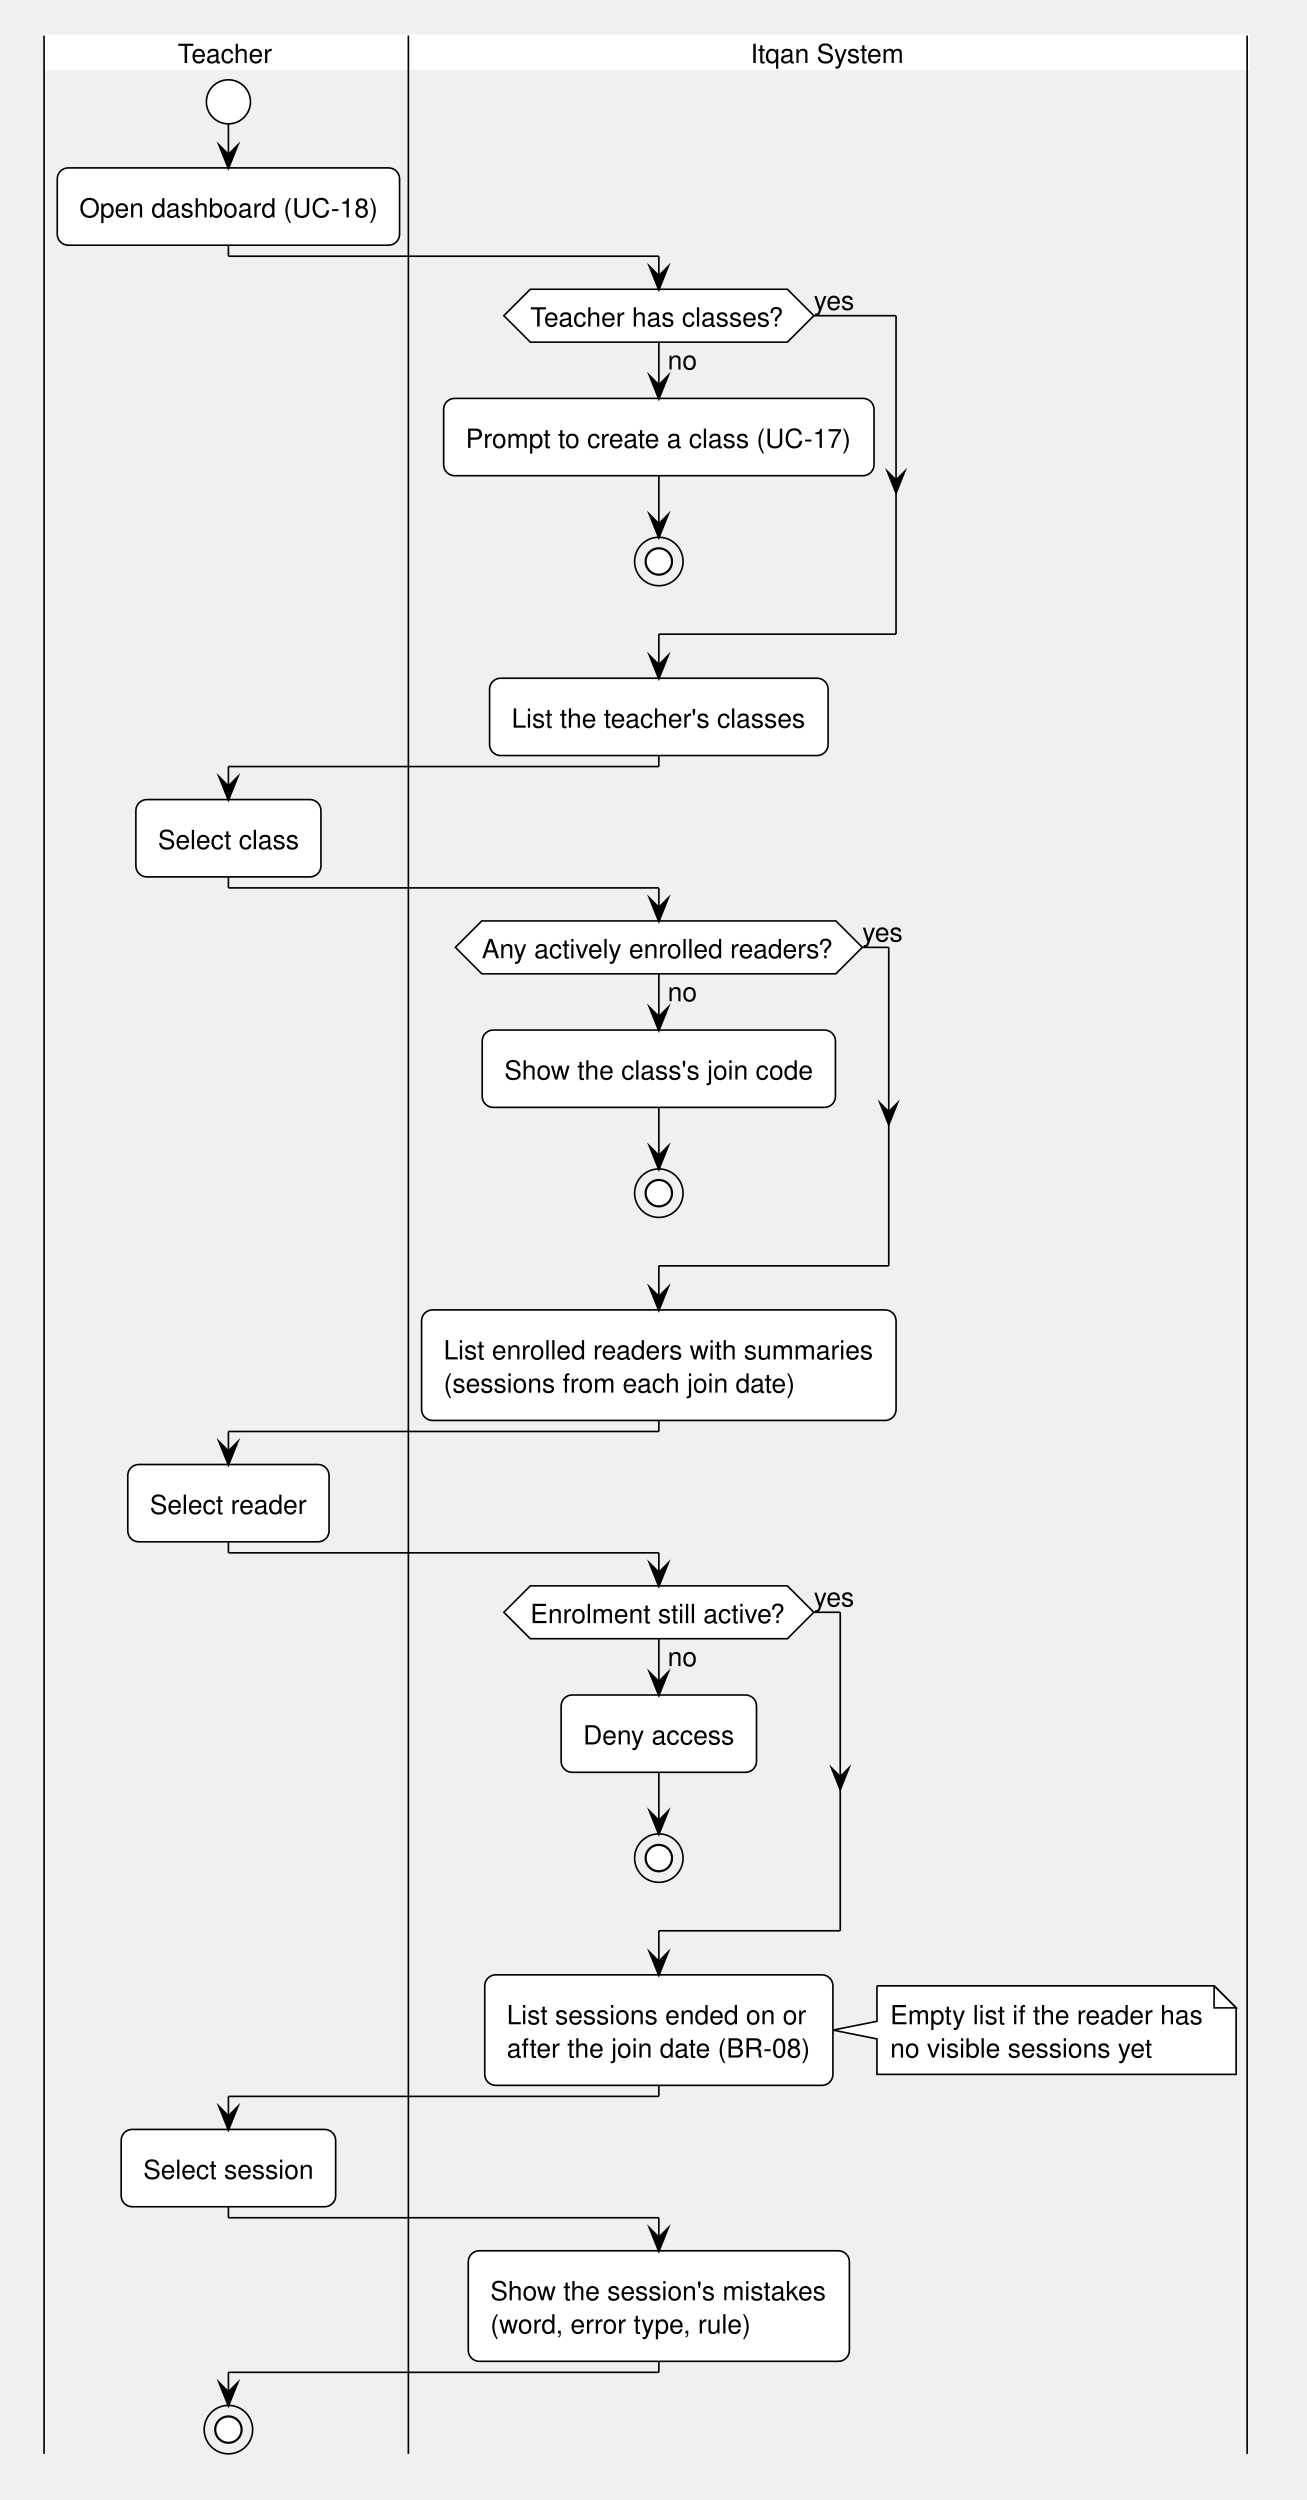
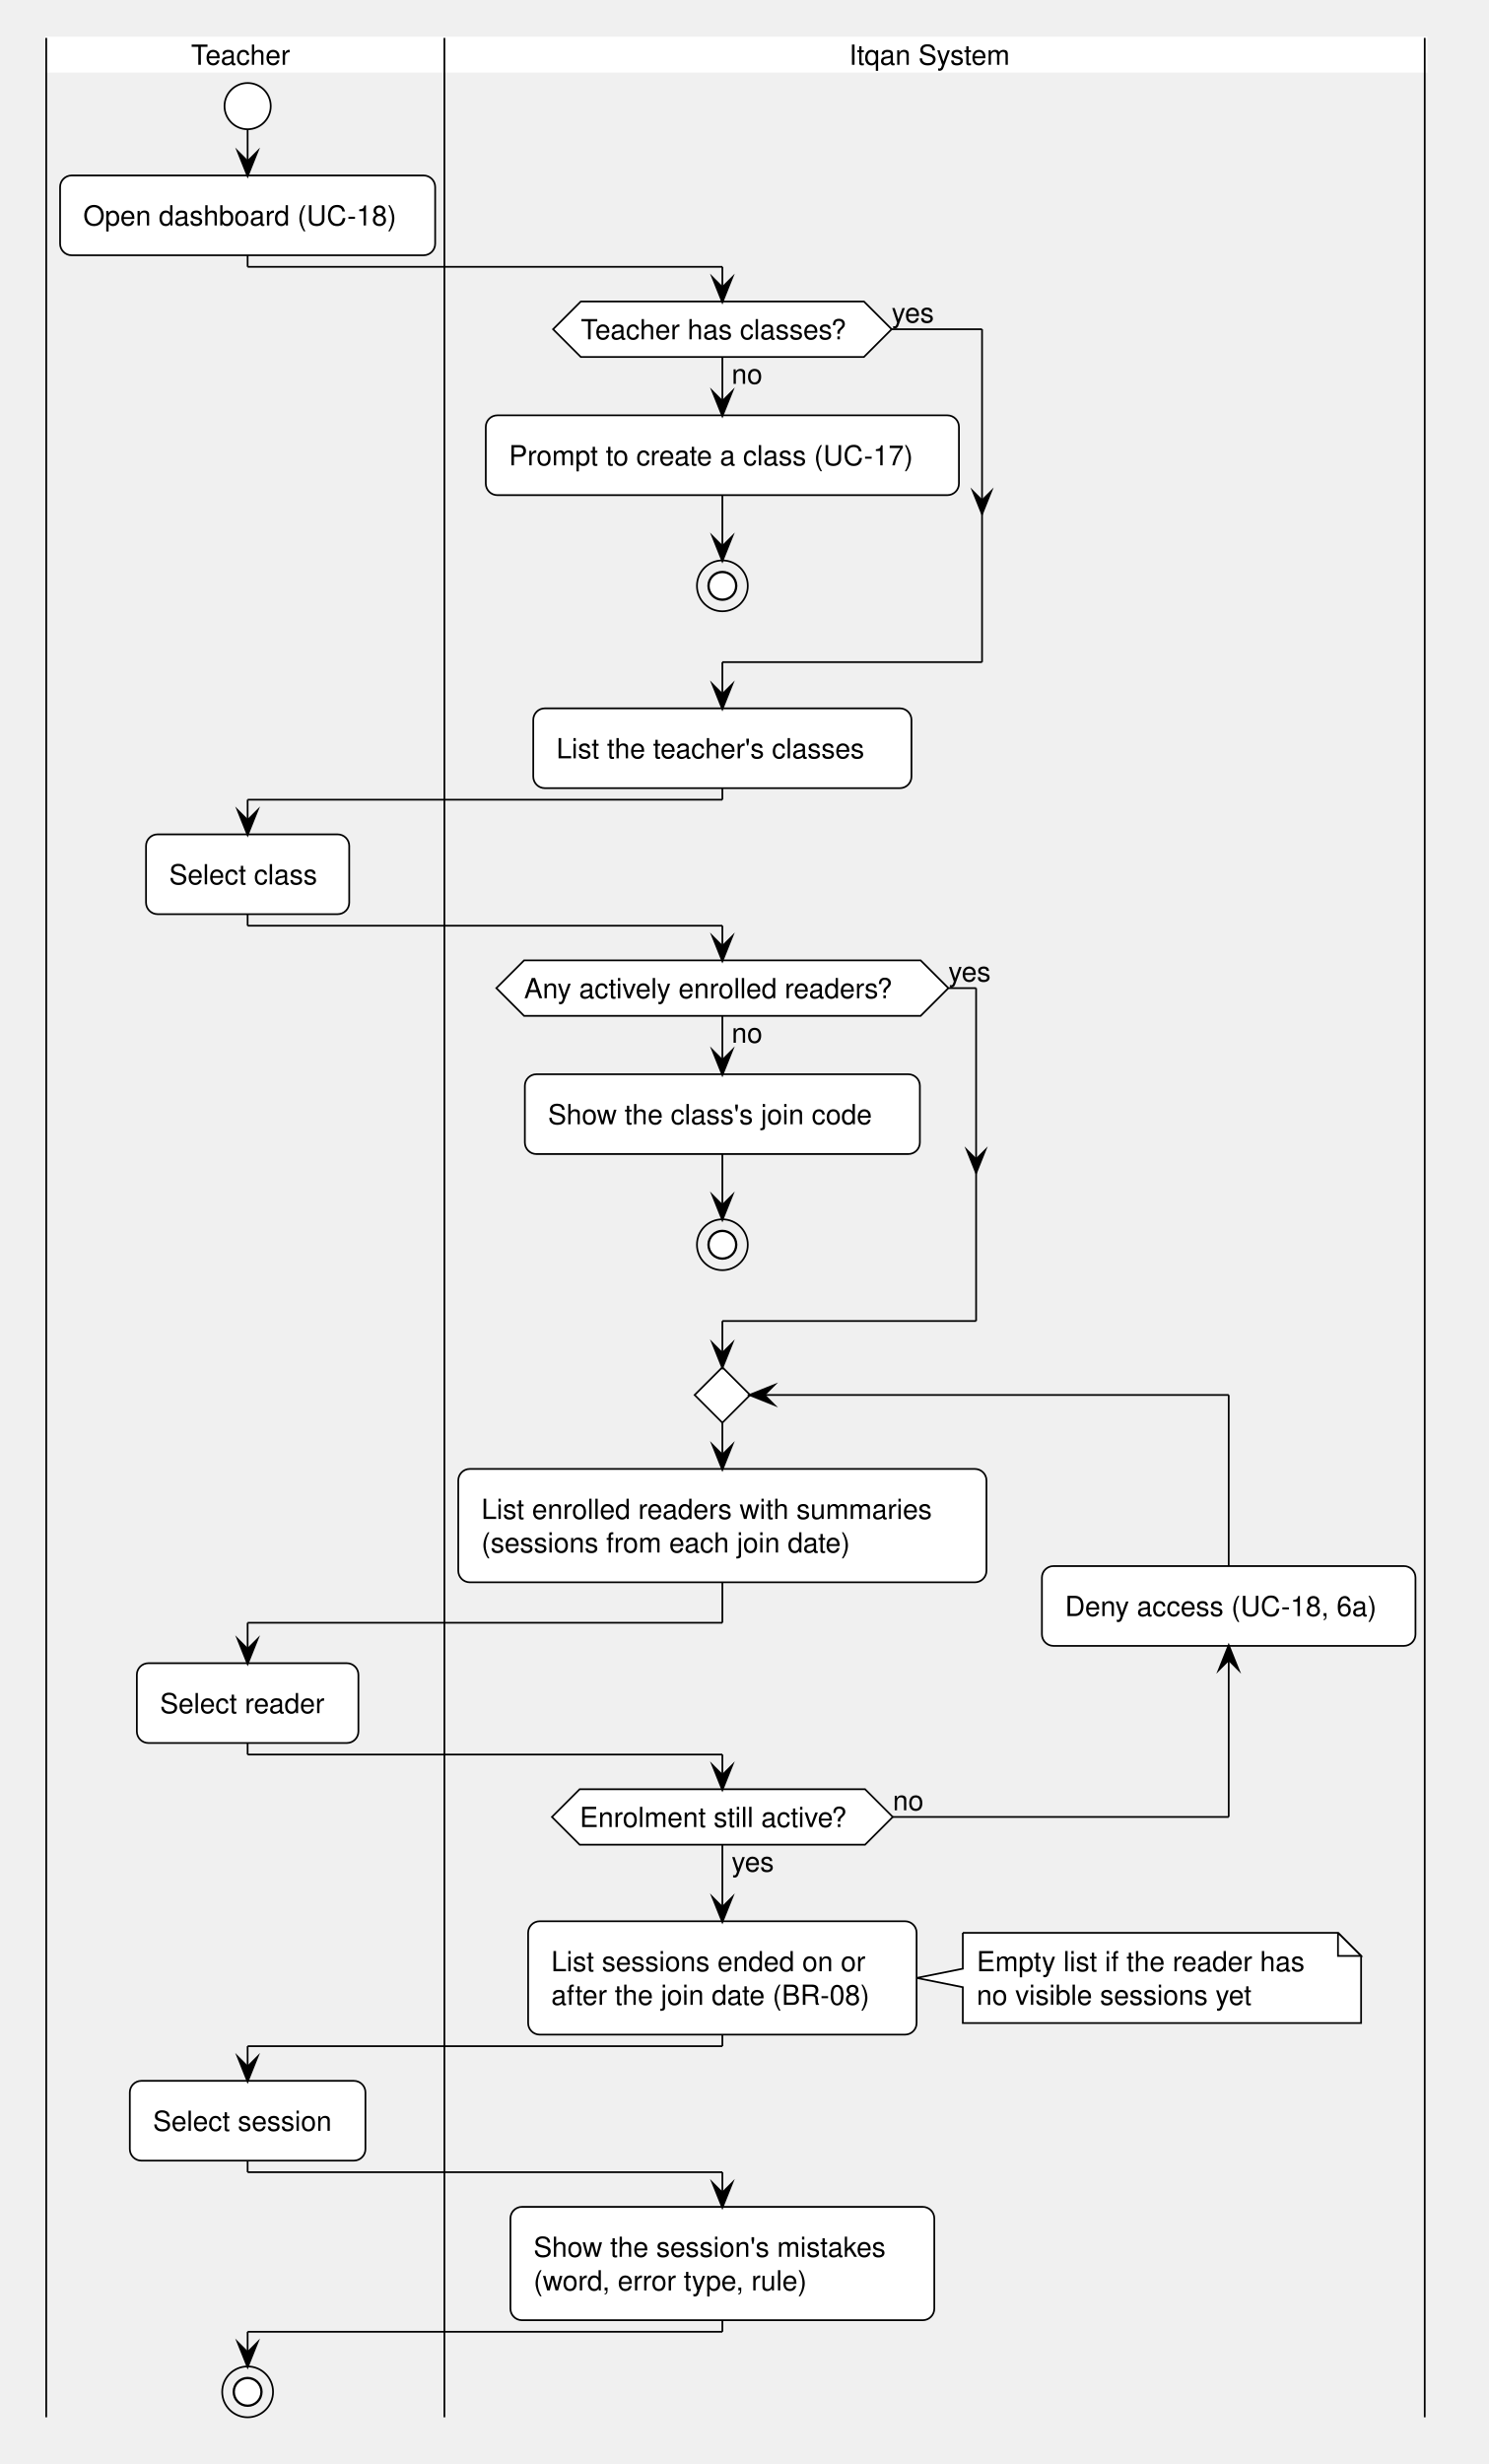
- <svg xmlns="http://www.w3.org/2000/svg" version="1.1" data-diagram-type="ACTIVITY" style="width:593px;height:1135px;background:#FFFFFF;" width="593px" height="1135px" viewBox="0 0 593 1135" zoomAndPan="magnify" preserveAspectRatio="none" contentStyleType="text/css">
+ <svg xmlns="http://www.w3.org/2000/svg" version="1.1" data-diagram-type="ACTIVITY" style="width:644px;height:1066px;background:#FFFFFF;" width="644px" height="1066px" viewBox="0 0 644 1066" zoomAndPan="magnify" preserveAspectRatio="none" contentStyleType="text/css">
  <defs />
  <g font-family="sans-serif" lengthAdjust="spacing">
-     <rect x="20" y="16.137" width="546.872" height="15.094" fill="#FFF" style="stroke:#FFF;stroke-width:1;" />
-     <ellipse cx="103.702" cy="46.23" rx="10" ry="10" fill="#FFF" style="stroke:#000;stroke-width:0.75;" />
-     <rect x="26" y="76.23" width="155.404" height="35.094" fill="#FFF" style="stroke:#000;stroke-width:0.75;" rx="5" ry="5" />
-     <text x="36" y="98.688" fill="#000" font-size="12" textLength="135.404" font-family="Helvetica">Open dashboard (UC-18)</text>
-     <rect x="61.689" y="363.012" width="84.025" height="35.094" fill="#FFF" style="stroke:#000;stroke-width:0.75;" rx="5" ry="5" />
-     <text x="71.689" y="385.469" fill="#000" font-size="12" textLength="64.025" font-family="Helvetica">Select class</text>
-     <rect x="58.016" y="664.887" width="91.373" height="35.094" fill="#FFF" style="stroke:#000;stroke-width:0.75;" rx="5" ry="5" />
-     <text x="68.016" y="687.344" fill="#000" font-size="12" textLength="71.373" font-family="Helvetica">Select reader</text>
-     <rect x="55.016" y="966.762" width="97.373" height="35.094" fill="#FFF" style="stroke:#000;stroke-width:0.75;" rx="5" ry="5" />
-     <text x="65.016" y="989.219" fill="#000" font-size="12" textLength="77.373" font-family="Helvetica">Select session</text>
-     <ellipse cx="103.702" cy="1103.043" rx="11" ry="11" fill="none" style="stroke:#000;stroke-width:0.75;" />
-     <ellipse cx="103.702" cy="1103.043" rx="6" ry="6" fill="#FFF" style="stroke:#000;stroke-width:1;" />
-     <line x1="20" y1="16.137" x2="20" y2="1114.043" style="stroke:#000;stroke-width:0.75;" />
-     <rect x="201.415" y="180.871" width="195.389" height="35.094" fill="#FFF" style="stroke:#000;stroke-width:0.75;" rx="5" ry="5" />
-     <text x="211.415" y="203.328" fill="#000" font-size="12" textLength="175.389" font-family="Helvetica">Prompt to create a class (UC-17)</text>
-     <ellipse cx="299.109" cy="254.918" rx="11" ry="11" fill="none" style="stroke:#000;stroke-width:0.75;" />
-     <ellipse cx="299.109" cy="254.918" rx="6" ry="6" fill="#FFF" style="stroke:#000;stroke-width:1;" />
-     <polygon points="240.747,131.324,357.472,131.324,369.472,143.324,357.472,155.324,240.747,155.324,228.747,143.324,240.747,131.324" fill="#FFF" style="stroke:#000;stroke-width:0.75;stroke-linejoin:miter;stroke-miterlimit:10;" />
-     <text x="303.109" y="167.781" fill="#000" font-size="12" textLength="13.348" font-family="Helvetica">no</text>
-     <text x="240.747" y="148.234" fill="#000" font-size="12" textLength="116.725" font-family="Helvetica">Teacher has classes?</text>
-     <text x="369.472" y="140.688" fill="#000" font-size="12" textLength="18.674" font-family="Helvetica">yes</text>
-     <rect x="222.266" y="307.918" width="153.688" height="35.094" fill="#FFF" style="stroke:#000;stroke-width:0.75;" rx="5" ry="5" />
-     <text x="232.266" y="330.375" fill="#000" font-size="12" textLength="133.688" font-family="Helvetica">List the teacher's classes</text>
-     <rect x="218.926" y="467.652" width="160.367" height="35.094" fill="#FFF" style="stroke:#000;stroke-width:0.75;" rx="5" ry="5" />
-     <text x="228.926" y="490.109" fill="#000" font-size="12" textLength="140.367" font-family="Helvetica">Show the class's join code</text>
-     <ellipse cx="299.109" cy="541.699" rx="11" ry="11" fill="none" style="stroke:#000;stroke-width:0.75;" />
-     <ellipse cx="299.109" cy="541.699" rx="6" ry="6" fill="#FFF" style="stroke:#000;stroke-width:1;" />
-     <polygon points="218.733,418.105,379.485,418.105,391.485,430.105,379.485,442.105,218.733,442.105,206.733,430.105,218.733,418.105" fill="#FFF" style="stroke:#000;stroke-width:0.75;stroke-linejoin:miter;stroke-miterlimit:10;" />
-     <text x="303.109" y="454.563" fill="#000" font-size="12" textLength="13.348" font-family="Helvetica">no</text>
-     <text x="218.733" y="435.016" fill="#000" font-size="12" textLength="160.752" font-family="Helvetica">Any actively enrolled readers?</text>
-     <text x="391.485" y="427.469" fill="#000" font-size="12" textLength="18.674" font-family="Helvetica">yes</text>
-     <rect x="191.404" y="594.699" width="215.41" height="50.188" fill="#FFF" style="stroke:#000;stroke-width:0.75;" rx="5" ry="5" />
-     <text x="201.404" y="617.156" fill="#000" font-size="12" textLength="195.41" font-family="Helvetica">List enrolled readers with summaries</text>
-     <text x="201.404" y="632.25" fill="#000" font-size="12" textLength="160.072" font-family="Helvetica">(sessions from each join date)</text>
-     <rect x="254.762" y="769.527" width="88.695" height="35.094" fill="#FFF" style="stroke:#000;stroke-width:0.75;" rx="5" ry="5" />
-     <text x="264.762" y="791.984" fill="#000" font-size="12" textLength="68.695" font-family="Helvetica">Deny access</text>
-     <ellipse cx="299.109" cy="843.574" rx="11" ry="11" fill="none" style="stroke:#000;stroke-width:0.75;" />
-     <ellipse cx="299.109" cy="843.574" rx="6" ry="6" fill="#FFF" style="stroke:#000;stroke-width:1;" />
-     <polygon points="240.753,719.98,357.466,719.98,369.466,731.98,357.466,743.98,240.753,743.98,228.753,731.98,240.753,719.98" fill="#FFF" style="stroke:#000;stroke-width:0.75;stroke-linejoin:miter;stroke-miterlimit:10;" />
-     <text x="303.109" y="756.438" fill="#000" font-size="12" textLength="13.348" font-family="Helvetica">no</text>
-     <text x="240.753" y="736.891" fill="#000" font-size="12" textLength="116.713" font-family="Helvetica">Enrolment still active?</text>
-     <text x="369.466" y="729.344" fill="#000" font-size="12" textLength="18.674" font-family="Helvetica">yes</text>
-     <path d="M398.145,901.574 L398.145,917.668 L378.145,921.668 L398.145,925.668 L398.145,941.762 A0,0 0 0 0 398.145,941.762 L561.205,941.762 A0,0 0 0 0 561.205,941.762 L561.205,911.574 L551.205,901.574 L398.145,901.574 A0,0 0 0 0 398.145,901.574" style="stroke:#000;stroke-width:0.75;" fill="#FFF" />
-     <path d="M551.205,901.574 L551.205,911.574 L561.205,911.574 L551.205,901.574" style="stroke:#000;stroke-width:0.75;" fill="#FFF" />
-     <text x="404.145" y="919.031" fill="#000" font-size="12" textLength="142.061" font-family="Helvetica">Empty list if the reader has</text>
-     <text x="404.145" y="934.125" fill="#000" font-size="12" textLength="119.391" font-family="Helvetica">no visible sessions yet</text>
-     <rect x="220.074" y="896.574" width="158.07" height="50.188" fill="#FFF" style="stroke:#000;stroke-width:0.75;" rx="5" ry="5" />
-     <text x="230.074" y="919.031" fill="#000" font-size="12" textLength="136.084" font-family="Helvetica">List sessions ended on or</text>
-     <text x="230.074" y="934.125" fill="#000" font-size="12" textLength="138.07" font-family="Helvetica">after the join date (BR-08)</text>
-     <rect x="212.598" y="1021.855" width="173.023" height="50.188" fill="#FFF" style="stroke:#000;stroke-width:0.75;" rx="5" ry="5" />
-     <text x="222.598" y="1044.313" fill="#000" font-size="12" textLength="153.023" font-family="Helvetica">Show the session's mistakes</text>
-     <text x="222.598" y="1059.406" fill="#000" font-size="12" textLength="118.699" font-family="Helvetica">(word, error type, rule)</text>
-     <line x1="185.404" y1="16.137" x2="185.404" y2="1114.043" style="stroke:#000;stroke-width:0.75;" />
-     <line x1="566.205" y1="16.137" x2="566.205" y2="1114.043" style="stroke:#000;stroke-width:0.75;" />
-     <line x1="103.702" y1="56.23" x2="103.702" y2="76.23" style="stroke:#000;stroke-width:0.75;" />
-     <polygon points="99.702,66.23,103.702,76.23,107.702,66.23,103.702,70.23" fill="#000" style="stroke:#000;stroke-width:1;stroke-linejoin:miter;stroke-miterlimit:10;" />
-     <line x1="299.109" y1="215.965" x2="299.109" y2="243.918" style="stroke:#000;stroke-width:0.75;" />
-     <polygon points="295.109,233.918,299.109,243.918,303.109,233.918,299.109,237.918" fill="#000" style="stroke:#000;stroke-width:1;stroke-linejoin:miter;stroke-miterlimit:10;" />
-     <line x1="299.109" y1="155.324" x2="299.109" y2="180.871" style="stroke:#000;stroke-width:0.75;" />
-     <polygon points="295.109,170.871,299.109,180.871,303.109,170.871,299.109,174.871" fill="#000" style="stroke:#000;stroke-width:1;stroke-linejoin:miter;stroke-miterlimit:10;" />
-     <line x1="369.472" y1="143.324" x2="406.804" y2="143.324" style="stroke:#000;stroke-width:0.75;" />
-     <polygon points="402.804,213.918,406.804,223.918,410.804,213.918,406.804,217.918" fill="#000" style="stroke:#000;stroke-width:0.75;stroke-linejoin:miter;stroke-miterlimit:10;" />
-     <line x1="406.804" y1="143.324" x2="406.804" y2="287.918" style="stroke:#000;stroke-width:0.75;" />
-     <line x1="406.804" y1="287.918" x2="299.109" y2="287.918" style="stroke:#000;stroke-width:0.75;" />
-     <line x1="299.109" y1="287.918" x2="299.109" y2="307.918" style="stroke:#000;stroke-width:0.75;" />
-     <polygon points="295.109,297.918,299.109,307.918,303.109,297.918,299.109,301.918" fill="#000" style="stroke:#000;stroke-width:1;stroke-linejoin:miter;stroke-miterlimit:10;" />
-     <line x1="299.109" y1="502.746" x2="299.109" y2="530.699" style="stroke:#000;stroke-width:0.75;" />
-     <polygon points="295.109,520.699,299.109,530.699,303.109,520.699,299.109,524.699" fill="#000" style="stroke:#000;stroke-width:1;stroke-linejoin:miter;stroke-miterlimit:10;" />
-     <line x1="299.109" y1="442.105" x2="299.109" y2="467.652" style="stroke:#000;stroke-width:0.75;" />
-     <polygon points="295.109,457.652,299.109,467.652,303.109,457.652,299.109,461.652" fill="#000" style="stroke:#000;stroke-width:1;stroke-linejoin:miter;stroke-miterlimit:10;" />
-     <line x1="391.485" y1="430.105" x2="403.485" y2="430.105" style="stroke:#000;stroke-width:0.75;" />
-     <polygon points="399.485,500.699,403.485,510.699,407.485,500.699,403.485,504.699" fill="#000" style="stroke:#000;stroke-width:0.75;stroke-linejoin:miter;stroke-miterlimit:10;" />
-     <line x1="403.485" y1="430.105" x2="403.485" y2="574.699" style="stroke:#000;stroke-width:0.75;" />
-     <line x1="403.485" y1="574.699" x2="299.109" y2="574.699" style="stroke:#000;stroke-width:0.75;" />
-     <line x1="299.109" y1="574.699" x2="299.109" y2="594.699" style="stroke:#000;stroke-width:0.75;" />
-     <polygon points="295.109,584.699,299.109,594.699,303.109,584.699,299.109,588.699" fill="#000" style="stroke:#000;stroke-width:1;stroke-linejoin:miter;stroke-miterlimit:10;" />
-     <line x1="299.109" y1="804.621" x2="299.109" y2="832.574" style="stroke:#000;stroke-width:0.75;" />
-     <polygon points="295.109,822.574,299.109,832.574,303.109,822.574,299.109,826.574" fill="#000" style="stroke:#000;stroke-width:1;stroke-linejoin:miter;stroke-miterlimit:10;" />
-     <line x1="299.109" y1="743.98" x2="299.109" y2="769.527" style="stroke:#000;stroke-width:0.75;" />
-     <polygon points="295.109,759.527,299.109,769.527,303.109,759.527,299.109,763.527" fill="#000" style="stroke:#000;stroke-width:1;stroke-linejoin:miter;stroke-miterlimit:10;" />
-     <line x1="369.466" y1="731.98" x2="381.466" y2="731.98" style="stroke:#000;stroke-width:0.75;" />
-     <polygon points="377.466,802.574,381.466,812.574,385.466,802.574,381.466,806.574" fill="#000" style="stroke:#000;stroke-width:0.75;stroke-linejoin:miter;stroke-miterlimit:10;" />
-     <line x1="381.466" y1="731.98" x2="381.466" y2="876.574" style="stroke:#000;stroke-width:0.75;" />
-     <line x1="381.466" y1="876.574" x2="299.109" y2="876.574" style="stroke:#000;stroke-width:0.75;" />
-     <line x1="299.109" y1="876.574" x2="299.109" y2="896.574" style="stroke:#000;stroke-width:0.75;" />
-     <polygon points="295.109,886.574,299.109,896.574,303.109,886.574,299.109,890.574" fill="#000" style="stroke:#000;stroke-width:1;stroke-linejoin:miter;stroke-miterlimit:10;" />
-     <line x1="103.702" y1="111.324" x2="103.702" y2="116.324" style="stroke:#000;stroke-width:0.75;" />
-     <line x1="103.702" y1="116.324" x2="299.109" y2="116.324" style="stroke:#000;stroke-width:0.75;" />
-     <line x1="299.109" y1="116.324" x2="299.109" y2="131.324" style="stroke:#000;stroke-width:0.75;" />
-     <polygon points="295.109,121.324,299.109,131.324,303.109,121.324,299.109,125.324" fill="#000" style="stroke:#000;stroke-width:1;stroke-linejoin:miter;stroke-miterlimit:10;" />
-     <line x1="299.109" y1="343.012" x2="299.109" y2="348.012" style="stroke:#000;stroke-width:0.75;" />
-     <line x1="299.109" y1="348.012" x2="103.702" y2="348.012" style="stroke:#000;stroke-width:0.75;" />
-     <line x1="103.702" y1="348.012" x2="103.702" y2="363.012" style="stroke:#000;stroke-width:0.75;" />
-     <polygon points="99.702,353.012,103.702,363.012,107.702,353.012,103.702,357.012" fill="#000" style="stroke:#000;stroke-width:1;stroke-linejoin:miter;stroke-miterlimit:10;" />
-     <line x1="103.702" y1="398.105" x2="103.702" y2="403.105" style="stroke:#000;stroke-width:0.75;" />
-     <line x1="103.702" y1="403.105" x2="299.109" y2="403.105" style="stroke:#000;stroke-width:0.75;" />
-     <line x1="299.109" y1="403.105" x2="299.109" y2="418.105" style="stroke:#000;stroke-width:0.75;" />
-     <polygon points="295.109,408.105,299.109,418.105,303.109,408.105,299.109,412.105" fill="#000" style="stroke:#000;stroke-width:1;stroke-linejoin:miter;stroke-miterlimit:10;" />
-     <line x1="299.109" y1="644.887" x2="299.109" y2="649.887" style="stroke:#000;stroke-width:0.75;" />
-     <line x1="299.109" y1="649.887" x2="103.702" y2="649.887" style="stroke:#000;stroke-width:0.75;" />
-     <line x1="103.702" y1="649.887" x2="103.702" y2="664.887" style="stroke:#000;stroke-width:0.75;" />
-     <polygon points="99.702,654.887,103.702,664.887,107.702,654.887,103.702,658.887" fill="#000" style="stroke:#000;stroke-width:1;stroke-linejoin:miter;stroke-miterlimit:10;" />
-     <line x1="103.702" y1="699.98" x2="103.702" y2="704.98" style="stroke:#000;stroke-width:0.75;" />
-     <line x1="103.702" y1="704.98" x2="299.109" y2="704.98" style="stroke:#000;stroke-width:0.75;" />
-     <line x1="299.109" y1="704.98" x2="299.109" y2="719.98" style="stroke:#000;stroke-width:0.75;" />
-     <polygon points="295.109,709.98,299.109,719.98,303.109,709.98,299.109,713.98" fill="#000" style="stroke:#000;stroke-width:1;stroke-linejoin:miter;stroke-miterlimit:10;" />
-     <line x1="299.109" y1="946.762" x2="299.109" y2="951.762" style="stroke:#000;stroke-width:0.75;" />
-     <line x1="299.109" y1="951.762" x2="103.702" y2="951.762" style="stroke:#000;stroke-width:0.75;" />
-     <line x1="103.702" y1="951.762" x2="103.702" y2="966.762" style="stroke:#000;stroke-width:0.75;" />
-     <polygon points="99.702,956.762,103.702,966.762,107.702,956.762,103.702,960.762" fill="#000" style="stroke:#000;stroke-width:1;stroke-linejoin:miter;stroke-miterlimit:10;" />
-     <line x1="103.702" y1="1001.855" x2="103.702" y2="1006.855" style="stroke:#000;stroke-width:0.75;" />
-     <line x1="103.702" y1="1006.855" x2="299.109" y2="1006.855" style="stroke:#000;stroke-width:0.75;" />
-     <line x1="299.109" y1="1006.855" x2="299.109" y2="1021.855" style="stroke:#000;stroke-width:0.75;" />
-     <polygon points="295.109,1011.855,299.109,1021.855,303.109,1011.855,299.109,1015.855" fill="#000" style="stroke:#000;stroke-width:1;stroke-linejoin:miter;stroke-miterlimit:10;" />
-     <line x1="299.109" y1="1072.043" x2="299.109" y2="1077.043" style="stroke:#000;stroke-width:0.75;" />
-     <line x1="299.109" y1="1077.043" x2="103.702" y2="1077.043" style="stroke:#000;stroke-width:0.75;" />
-     <line x1="103.702" y1="1077.043" x2="103.702" y2="1092.043" style="stroke:#000;stroke-width:0.75;" />
-     <polygon points="99.702,1082.043,103.702,1092.043,107.702,1082.043,103.702,1086.043" fill="#000" style="stroke:#000;stroke-width:1;stroke-linejoin:miter;stroke-miterlimit:10;" />
-     <text x="80.691" y="28.594" fill="#000" font-size="12" textLength="44.021" font-family="Helvetica">Teacher</text>
-     <text x="340.789" y="28.594" fill="#000" font-size="12" textLength="70.031" font-family="Helvetica">Itqan System</text>
+     <rect x="20" y="16.395" width="597.168" height="14.52" fill="#FFF" style="stroke:#FFF;stroke-width:1;" />
+     <ellipse cx="107.147" cy="45.914" rx="10" ry="10" fill="#FFF" style="stroke:#000;stroke-width:0.75;" />
+     <rect x="26" y="75.914" width="162.295" height="34.52" fill="#FFF" style="stroke:#000;stroke-width:0.75;" rx="5" ry="5" />
+     <text x="36" y="97.539" fill="#000" font-size="12" textLength="142.295" font-family="Helvetica">Open dashboard (UC-18)</text>
+     <rect x="63.187" y="360.973" width="87.922" height="34.52" fill="#FFF" style="stroke:#000;stroke-width:0.75;" rx="5" ry="5" />
+     <text x="73.187" y="382.598" fill="#000" font-size="12" textLength="67.922" font-family="Helvetica">Select class</text>
+     <rect x="59.214" y="719.551" width="95.867" height="34.52" fill="#FFF" style="stroke:#000;stroke-width:0.75;" rx="5" ry="5" />
+     <text x="69.214" y="741.176" fill="#000" font-size="12" textLength="75.867" font-family="Helvetica">Select reader</text>
+     <rect x="56.176" y="900.234" width="101.943" height="34.52" fill="#FFF" style="stroke:#000;stroke-width:0.75;" rx="5" ry="5" />
+     <text x="66.176" y="921.859" fill="#000" font-size="12" textLength="81.943" font-family="Helvetica">Select session</text>
+     <ellipse cx="107.147" cy="1034.793" rx="11" ry="11" fill="none" style="stroke:#000;stroke-width:0.75;" />
+     <ellipse cx="107.147" cy="1034.793" rx="6" ry="6" fill="#FFF" style="stroke:#000;stroke-width:1;" />
+     <line x1="20" y1="16.395" x2="20" y2="1045.793" style="stroke:#000;stroke-width:0.75;" />
+     <rect x="210.201" y="179.693" width="204.734" height="34.52" fill="#FFF" style="stroke:#000;stroke-width:0.75;" rx="5" ry="5" />
+     <text x="220.201" y="201.318" fill="#000" font-size="12" textLength="184.734" font-family="Helvetica">Prompt to create a class (UC-17)</text>
+     <ellipse cx="312.568" cy="253.453" rx="11" ry="11" fill="none" style="stroke:#000;stroke-width:0.75;" />
+     <ellipse cx="312.568" cy="253.453" rx="6" ry="6" fill="#FFF" style="stroke:#000;stroke-width:1;" />
+     <polygon points="251.32,130.434,373.816,130.434,385.816,142.434,373.816,154.434,251.32,154.434,239.32,142.434,251.32,130.434" fill="#FFF" style="stroke:#000;stroke-width:0.75;stroke-linejoin:miter;stroke-miterlimit:10;" />
+     <text x="316.568" y="166.059" fill="#000" font-size="12" textLength="14.285" font-family="Helvetica">no</text>
+     <text x="251.32" y="146.799" fill="#000" font-size="12" textLength="122.496" font-family="Helvetica">Teacher has classes?</text>
+     <text x="385.816" y="139.539" fill="#000" font-size="12" textLength="20.074" font-family="Helvetica">yes</text>
+     <rect x="230.744" y="306.453" width="163.648" height="34.52" fill="#FFF" style="stroke:#000;stroke-width:0.75;" rx="5" ry="5" />
+     <text x="240.744" y="328.078" fill="#000" font-size="12" textLength="143.648" font-family="Helvetica">List the teacher's classes</text>
+     <rect x="227.108" y="464.752" width="170.92" height="34.52" fill="#FFF" style="stroke:#000;stroke-width:0.75;" rx="5" ry="5" />
+     <text x="237.108" y="486.377" fill="#000" font-size="12" textLength="150.92" font-family="Helvetica">Show the class's join code</text>
+     <ellipse cx="312.568" cy="538.512" rx="11" ry="11" fill="none" style="stroke:#000;stroke-width:0.75;" />
+     <ellipse cx="312.568" cy="538.512" rx="6" ry="6" fill="#FFF" style="stroke:#000;stroke-width:1;" />
+     <polygon points="226.772,415.492,398.364,415.492,410.364,427.492,398.364,439.492,226.772,439.492,214.772,427.492,226.772,415.492" fill="#FFF" style="stroke:#000;stroke-width:0.75;stroke-linejoin:miter;stroke-miterlimit:10;" />
+     <text x="316.568" y="451.117" fill="#000" font-size="12" textLength="14.285" font-family="Helvetica">no</text>
+     <text x="226.772" y="431.857" fill="#000" font-size="12" textLength="171.592" font-family="Helvetica">Any actively enrolled readers?</text>
+     <text x="410.364" y="424.598" fill="#000" font-size="12" textLength="20.074" font-family="Helvetica">yes</text>
+     <rect x="198.295" y="635.512" width="228.547" height="49.039" fill="#FFF" style="stroke:#000;stroke-width:0.75;" rx="5" ry="5" />
+     <text x="208.295" y="657.137" fill="#000" font-size="12" textLength="208.547" font-family="Helvetica">List enrolled readers with summaries</text>
+     <text x="208.295" y="671.656" fill="#000" font-size="12" textLength="171.234" font-family="Helvetica">(sessions from each join date)</text>
+     <polygon points="312.568,591.512,324.568,603.512,312.568,615.512,300.568,603.512,312.568,591.512" fill="#FFF" style="stroke:#000;stroke-width:0.75;stroke-linejoin:miter;stroke-miterlimit:10;" />
+     <polygon points="250.831,774.07,374.306,774.07,386.306,786.07,374.306,798.07,250.831,798.07,238.831,786.07,250.831,774.07" fill="#FFF" style="stroke:#000;stroke-width:0.75;stroke-linejoin:miter;stroke-miterlimit:10;" />
+     <text x="316.568" y="809.695" fill="#000" font-size="12" textLength="20.074" font-family="Helvetica">yes</text>
+     <text x="250.831" y="790.436" fill="#000" font-size="12" textLength="123.475" font-family="Helvetica">Enrolment still active?</text>
+     <text x="386.306" y="783.176" fill="#000" font-size="12" textLength="14.285" font-family="Helvetica">no</text>
+     <rect x="450.842" y="677.531" width="161.639" height="34.52" fill="#FFF" style="stroke:#000;stroke-width:0.75;" rx="5" ry="5" />
+     <text x="460.842" y="699.156" fill="#000" font-size="12" textLength="141.639" font-family="Helvetica">Deny access (UC-18, 6a)</text>
+     <path d="M416.61,836.195 L416.61,851.715 L396.61,855.715 L416.61,859.715 L416.61,875.234 A0,0 0 0 0 416.61,875.234 L588.946,875.234 A0,0 0 0 0 588.946,875.234 L588.946,846.195 L578.946,836.195 L416.61,836.195 A0,0 0 0 0 416.61,836.195" style="stroke:#000;stroke-width:0.75;" fill="#FFF" />
+     <path d="M578.946,836.195 L578.946,846.195 L588.946,846.195 L578.946,836.195" style="stroke:#000;stroke-width:0.75;" fill="#FFF" />
+     <text x="422.61" y="852.82" fill="#000" font-size="12" textLength="151.336" font-family="Helvetica">Empty list if the reader has</text>
+     <text x="422.61" y="867.34" fill="#000" font-size="12" textLength="127.74" font-family="Helvetica">no visible sessions yet</text>
+     <rect x="228.526" y="831.195" width="168.084" height="49.039" fill="#FFF" style="stroke:#000;stroke-width:0.75;" rx="5" ry="5" />
+     <text x="238.526" y="852.82" fill="#000" font-size="12" textLength="144.75" font-family="Helvetica">List sessions ended on or</text>
+     <text x="238.526" y="867.34" fill="#000" font-size="12" textLength="148.084" font-family="Helvetica">after the join date (BR-08)</text>
+     <rect x="220.865" y="954.754" width="183.406" height="49.039" fill="#FFF" style="stroke:#000;stroke-width:0.75;" rx="5" ry="5" />
+     <text x="230.865" y="976.379" fill="#000" font-size="12" textLength="163.406" font-family="Helvetica">Show the session's mistakes</text>
+     <text x="230.865" y="990.898" fill="#000" font-size="12" textLength="128.947" font-family="Helvetica">(word, error type, rule)</text>
+     <line x1="192.295" y1="16.395" x2="192.295" y2="1045.793" style="stroke:#000;stroke-width:0.75;" />
+     <line x1="616.48" y1="16.395" x2="616.48" y2="1045.793" style="stroke:#000;stroke-width:0.75;" />
+     <line x1="107.147" y1="55.914" x2="107.147" y2="75.914" style="stroke:#000;stroke-width:0.75;" />
+     <polygon points="103.147,65.914,107.147,75.914,111.147,65.914,107.147,69.914" fill="#000" style="stroke:#000;stroke-width:1;stroke-linejoin:miter;stroke-miterlimit:10;" />
+     <line x1="312.568" y1="214.213" x2="312.568" y2="242.453" style="stroke:#000;stroke-width:0.75;" />
+     <polygon points="308.568,232.453,312.568,242.453,316.568,232.453,312.568,236.453" fill="#000" style="stroke:#000;stroke-width:1;stroke-linejoin:miter;stroke-miterlimit:10;" />
+     <line x1="312.568" y1="154.434" x2="312.568" y2="179.693" style="stroke:#000;stroke-width:0.75;" />
+     <polygon points="308.568,169.693,312.568,179.693,316.568,169.693,312.568,173.693" fill="#000" style="stroke:#000;stroke-width:1;stroke-linejoin:miter;stroke-miterlimit:10;" />
+     <line x1="385.816" y1="142.434" x2="424.936" y2="142.434" style="stroke:#000;stroke-width:0.75;" />
+     <polygon points="420.936,212.453,424.936,222.453,428.936,212.453,424.936,216.453" fill="#000" style="stroke:#000;stroke-width:0.75;stroke-linejoin:miter;stroke-miterlimit:10;" />
+     <line x1="424.936" y1="142.434" x2="424.936" y2="286.453" style="stroke:#000;stroke-width:0.75;" />
+     <line x1="424.936" y1="286.453" x2="312.568" y2="286.453" style="stroke:#000;stroke-width:0.75;" />
+     <line x1="312.568" y1="286.453" x2="312.568" y2="306.453" style="stroke:#000;stroke-width:0.75;" />
+     <polygon points="308.568,296.453,312.568,306.453,316.568,296.453,312.568,300.453" fill="#000" style="stroke:#000;stroke-width:1;stroke-linejoin:miter;stroke-miterlimit:10;" />
+     <line x1="312.568" y1="499.271" x2="312.568" y2="527.512" style="stroke:#000;stroke-width:0.75;" />
+     <polygon points="308.568,517.512,312.568,527.512,316.568,517.512,312.568,521.512" fill="#000" style="stroke:#000;stroke-width:1;stroke-linejoin:miter;stroke-miterlimit:10;" />
+     <line x1="312.568" y1="439.492" x2="312.568" y2="464.752" style="stroke:#000;stroke-width:0.75;" />
+     <polygon points="308.568,454.752,312.568,464.752,316.568,454.752,312.568,458.752" fill="#000" style="stroke:#000;stroke-width:1;stroke-linejoin:miter;stroke-miterlimit:10;" />
+     <line x1="410.364" y1="427.492" x2="422.364" y2="427.492" style="stroke:#000;stroke-width:0.75;" />
+     <polygon points="418.364,497.512,422.364,507.512,426.364,497.512,422.364,501.512" fill="#000" style="stroke:#000;stroke-width:0.75;stroke-linejoin:miter;stroke-miterlimit:10;" />
+     <line x1="422.364" y1="427.492" x2="422.364" y2="571.512" style="stroke:#000;stroke-width:0.75;" />
+     <line x1="422.364" y1="571.512" x2="312.568" y2="571.512" style="stroke:#000;stroke-width:0.75;" />
+     <line x1="312.568" y1="571.512" x2="312.568" y2="591.512" style="stroke:#000;stroke-width:0.75;" />
+     <polygon points="308.568,581.512,312.568,591.512,316.568,581.512,312.568,585.512" fill="#000" style="stroke:#000;stroke-width:1;stroke-linejoin:miter;stroke-miterlimit:10;" />
+     <line x1="312.568" y1="615.512" x2="312.568" y2="635.512" style="stroke:#000;stroke-width:0.75;" />
+     <polygon points="308.568,625.512,312.568,635.512,316.568,625.512,312.568,629.512" fill="#000" style="stroke:#000;stroke-width:1;stroke-linejoin:miter;stroke-miterlimit:10;" />
+     <line x1="386.306" y1="786.07" x2="531.661" y2="786.07" style="stroke:#000;stroke-width:0.75;" />
+     <line x1="531.661" y1="712.051" x2="531.661" y2="786.07" style="stroke:#000;stroke-width:0.75;" />
+     <polygon points="527.661,722.051,531.661,712.051,535.661,722.051,531.661,718.051" fill="#000" style="stroke:#000;stroke-width:1;stroke-linejoin:miter;stroke-miterlimit:10;" />
+     <line x1="531.661" y1="603.512" x2="531.661" y2="677.531" style="stroke:#000;stroke-width:0.75;" />
+     <line x1="531.661" y1="603.512" x2="324.568" y2="603.512" style="stroke:#000;stroke-width:0.75;" />
+     <polygon points="334.568,599.512,324.568,603.512,334.568,607.512,330.568,603.512" fill="#000" style="stroke:#000;stroke-width:1;stroke-linejoin:miter;stroke-miterlimit:10;" />
+     <line x1="312.568" y1="798.07" x2="312.568" y2="831.195" style="stroke:#000;stroke-width:0.75;" />
+     <polygon points="308.568,821.195,312.568,831.195,316.568,821.195,312.568,825.195" fill="#000" style="stroke:#000;stroke-width:1;stroke-linejoin:miter;stroke-miterlimit:10;" />
+     <line x1="107.147" y1="110.434" x2="107.147" y2="115.434" style="stroke:#000;stroke-width:0.75;" />
+     <line x1="107.147" y1="115.434" x2="312.568" y2="115.434" style="stroke:#000;stroke-width:0.75;" />
+     <line x1="312.568" y1="115.434" x2="312.568" y2="130.434" style="stroke:#000;stroke-width:0.75;" />
+     <polygon points="308.568,120.434,312.568,130.434,316.568,120.434,312.568,124.434" fill="#000" style="stroke:#000;stroke-width:1;stroke-linejoin:miter;stroke-miterlimit:10;" />
+     <line x1="312.568" y1="340.973" x2="312.568" y2="345.973" style="stroke:#000;stroke-width:0.75;" />
+     <line x1="312.568" y1="345.973" x2="107.147" y2="345.973" style="stroke:#000;stroke-width:0.75;" />
+     <line x1="107.147" y1="345.973" x2="107.147" y2="360.973" style="stroke:#000;stroke-width:0.75;" />
+     <polygon points="103.147,350.973,107.147,360.973,111.147,350.973,107.147,354.973" fill="#000" style="stroke:#000;stroke-width:1;stroke-linejoin:miter;stroke-miterlimit:10;" />
+     <line x1="107.147" y1="395.492" x2="107.147" y2="400.492" style="stroke:#000;stroke-width:0.75;" />
+     <line x1="107.147" y1="400.492" x2="312.568" y2="400.492" style="stroke:#000;stroke-width:0.75;" />
+     <line x1="312.568" y1="400.492" x2="312.568" y2="415.492" style="stroke:#000;stroke-width:0.75;" />
+     <polygon points="308.568,405.492,312.568,415.492,316.568,405.492,312.568,409.492" fill="#000" style="stroke:#000;stroke-width:1;stroke-linejoin:miter;stroke-miterlimit:10;" />
+     <line x1="312.568" y1="684.551" x2="312.568" y2="702.051" style="stroke:#000;stroke-width:0.75;" />
+     <line x1="312.568" y1="702.051" x2="107.147" y2="702.051" style="stroke:#000;stroke-width:0.75;" />
+     <line x1="107.147" y1="702.051" x2="107.147" y2="719.551" style="stroke:#000;stroke-width:0.75;" />
+     <polygon points="103.147,709.551,107.147,719.551,111.147,709.551,107.147,713.551" fill="#000" style="stroke:#000;stroke-width:1;stroke-linejoin:miter;stroke-miterlimit:10;" />
+     <line x1="107.147" y1="754.07" x2="107.147" y2="759.07" style="stroke:#000;stroke-width:0.75;" />
+     <line x1="107.147" y1="759.07" x2="312.568" y2="759.07" style="stroke:#000;stroke-width:0.75;" />
+     <line x1="312.568" y1="759.07" x2="312.568" y2="774.07" style="stroke:#000;stroke-width:0.75;" />
+     <polygon points="308.568,764.07,312.568,774.07,316.568,764.07,312.568,768.07" fill="#000" style="stroke:#000;stroke-width:1;stroke-linejoin:miter;stroke-miterlimit:10;" />
+     <line x1="312.568" y1="880.234" x2="312.568" y2="885.234" style="stroke:#000;stroke-width:0.75;" />
+     <line x1="312.568" y1="885.234" x2="107.147" y2="885.234" style="stroke:#000;stroke-width:0.75;" />
+     <line x1="107.147" y1="885.234" x2="107.147" y2="900.234" style="stroke:#000;stroke-width:0.75;" />
+     <polygon points="103.147,890.234,107.147,900.234,111.147,890.234,107.147,894.234" fill="#000" style="stroke:#000;stroke-width:1;stroke-linejoin:miter;stroke-miterlimit:10;" />
+     <line x1="107.147" y1="934.754" x2="107.147" y2="939.754" style="stroke:#000;stroke-width:0.75;" />
+     <line x1="107.147" y1="939.754" x2="312.568" y2="939.754" style="stroke:#000;stroke-width:0.75;" />
+     <line x1="312.568" y1="939.754" x2="312.568" y2="954.754" style="stroke:#000;stroke-width:0.75;" />
+     <polygon points="308.568,944.754,312.568,954.754,316.568,944.754,312.568,948.754" fill="#000" style="stroke:#000;stroke-width:1;stroke-linejoin:miter;stroke-miterlimit:10;" />
+     <line x1="312.568" y1="1003.793" x2="312.568" y2="1008.793" style="stroke:#000;stroke-width:0.75;" />
+     <line x1="312.568" y1="1008.793" x2="107.147" y2="1008.793" style="stroke:#000;stroke-width:0.75;" />
+     <line x1="107.147" y1="1008.793" x2="107.147" y2="1023.793" style="stroke:#000;stroke-width:0.75;" />
+     <polygon points="103.147,1013.793,107.147,1023.793,111.147,1013.793,107.147,1017.793" fill="#000" style="stroke:#000;stroke-width:1;stroke-linejoin:miter;stroke-miterlimit:10;" />
+     <text x="82.675" y="28.02" fill="#000" font-size="12" textLength="46.945" font-family="Helvetica">Teacher</text>
+     <text x="367.433" y="28.02" fill="#000" font-size="12" textLength="73.91" font-family="Helvetica">Itqan System</text>
  </g>
</svg>
